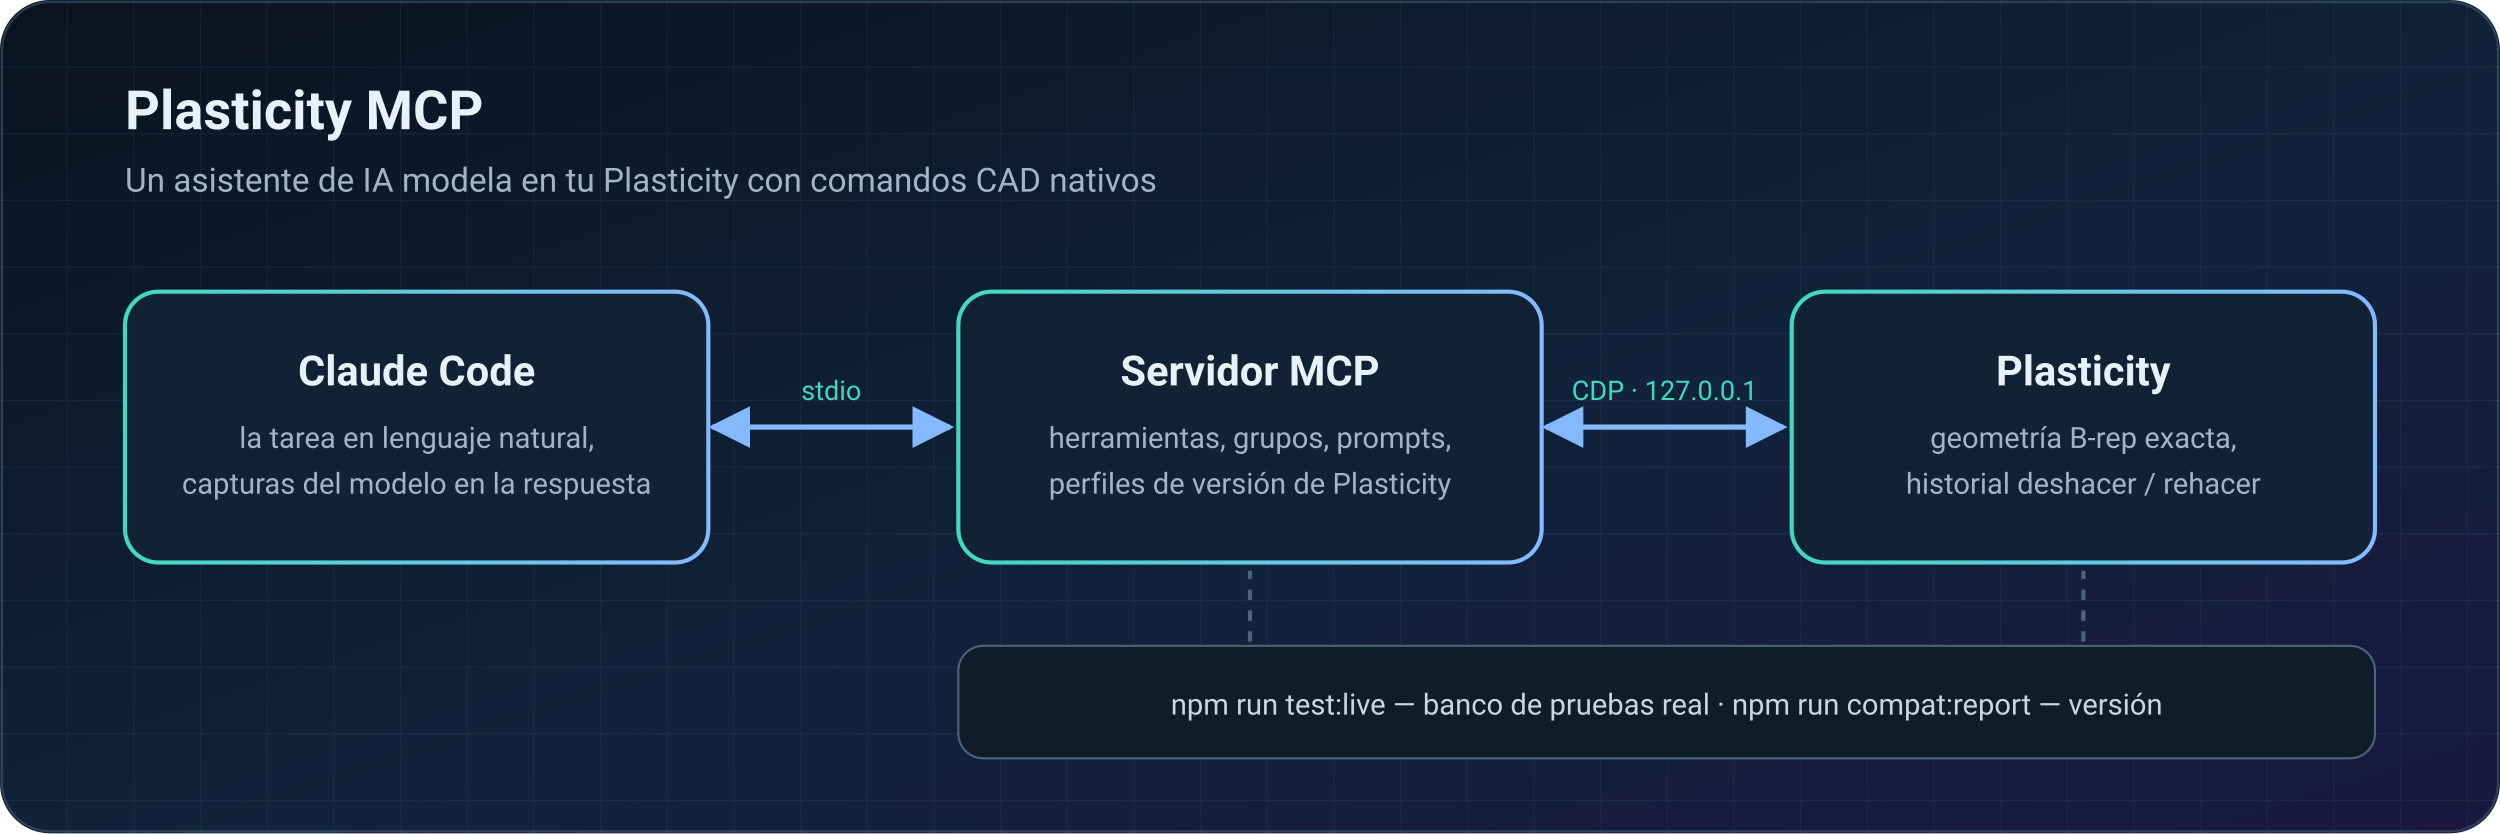
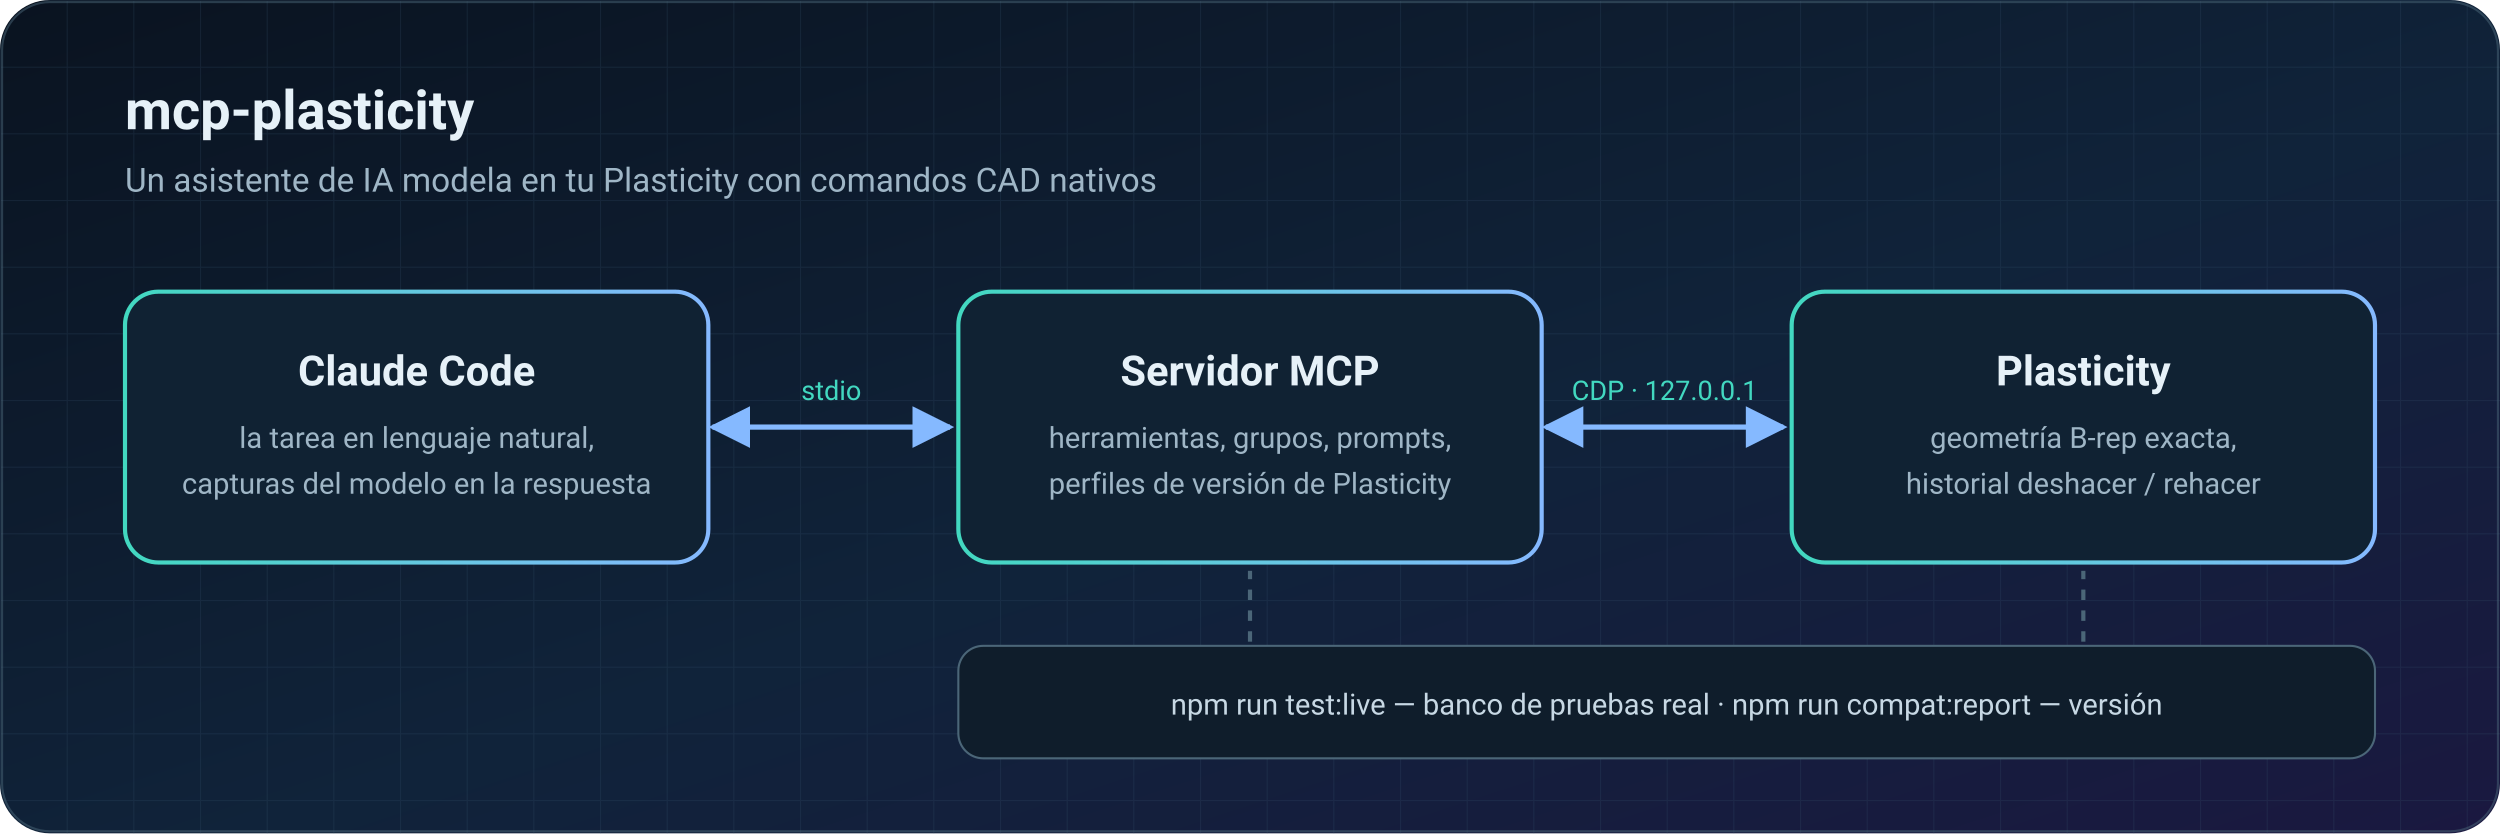
<svg xmlns="http://www.w3.org/2000/svg" width="1200" height="400" viewBox="0 0 1200 400" role="img" aria-labelledby="title">
  <defs>
    <linearGradient id="bg" x1="0" y1="0" x2="1" y2="1">
      <stop offset="0" stop-color="#0a1320" />
      <stop offset=".55" stop-color="#10233a" />
      <stop offset="1" stop-color="#1a1840" />
    </linearGradient>
    <linearGradient id="accent" x1="0" y1="0" x2="1" y2="0">
      <stop offset="0" stop-color="#42d8c0" />
      <stop offset="1" stop-color="#85b9ff" />
    </linearGradient>
    <radialGradient id="glow" cx=".5" cy=".5" r=".5">
      <stop offset="0" stop-color="#42d8c0" stop-opacity=".30" />
      <stop offset="1" stop-color="#42d8c0" stop-opacity="0" />
    </radialGradient>
    <pattern id="grid" width="32" height="32" patternUnits="userSpaceOnUse">
      <path d="M32 0H0V32" fill="none" stroke="#3a5470" stroke-opacity=".22" />
    </pattern>
    <marker id="arrow" viewBox="0 0 10 10" refX="9" refY="5" markerWidth="8" markerHeight="8" orient="auto-start-reverse">
      <path d="M0 0L10 5L0 10z" fill="#85b9ff" />
    </marker>
  </defs>
  <rect width="1200" height="400" rx="24" fill="url(#bg)" />
  <rect width="1200" height="400" rx="24" fill="url(#grid)" />
  <rect x="1" y="1" width="1198" height="398" rx="23" fill="none" stroke="#4b6678" stroke-opacity=".5" />
  <g font-family="-apple-system, 'SF Pro Display', 'Segoe UI', Roboto, 'PingFang SC', 'Hiragino Sans', 'Noto Sans CJK SC', 'Noto Sans JP', 'Microsoft YaHei', sans-serif" fill="#e6f1f8">
-     <text x="60" y="62" font-size="26" font-weight="700">Plasticity MCP</text>
+     <text x="60" y="62" font-size="26" font-weight="700">mcp-plasticity</text>
    <text x="60" y="92" font-size="16" fill="#9fb6c6">Un asistente de IA modela en tu Plasticity con comandos CAD nativos</text>
    <rect x="60" y="140" width="280" height="130" rx="16" fill="#102233" stroke="url(#accent)" stroke-width="2" />
    <text x="200" y="185" font-size="20" font-weight="600" text-anchor="middle">Claude Code</text>
    <text x="200" y="215" font-size="14" fill="#9fb6c6" text-anchor="middle">la tarea en lenguaje natural,</text>
    <text x="200" y="237" font-size="14" fill="#9fb6c6" text-anchor="middle">capturas del modelo en la respuesta</text>
    <rect x="460" y="140" width="280" height="130" rx="16" fill="#102233" stroke="url(#accent)" stroke-width="2" />
    <text x="600" y="185" font-size="20" font-weight="600" text-anchor="middle">Servidor MCP</text>
    <text x="600" y="215" font-size="14" fill="#9fb6c6" text-anchor="middle">herramientas, grupos, prompts,</text>
    <text x="600" y="237" font-size="14" fill="#9fb6c6" text-anchor="middle">perfiles de versión de Plasticity</text>
    <rect x="860" y="140" width="280" height="130" rx="16" fill="#102233" stroke="url(#accent)" stroke-width="2" />
    <text x="1000" y="185" font-size="20" font-weight="600" text-anchor="middle">Plasticity</text>
    <text x="1000" y="215" font-size="14" fill="#9fb6c6" text-anchor="middle">geometría B-rep exacta,</text>
    <text x="1000" y="237" font-size="14" fill="#9fb6c6" text-anchor="middle">historial deshacer / rehacer</text>
    <line x1="342" y1="205" x2="456" y2="205" stroke="#85b9ff" stroke-width="2.5" marker-end="url(#arrow)" marker-start="url(#arrow)" />
    <text x="399" y="192" font-size="13" fill="#42d8c0" text-anchor="middle">stdio</text>
    <line x1="742" y1="205" x2="856" y2="205" stroke="#85b9ff" stroke-width="2.5" marker-end="url(#arrow)" marker-start="url(#arrow)" />
    <text x="799" y="192" font-size="13" fill="#42d8c0" text-anchor="middle">CDP · 127.0.0.1</text>
    <rect x="460" y="310" width="680" height="54" rx="12" fill="#0f1d2b" stroke="#4b6678" />
    <text x="800" y="343" font-size="14" fill="#c7d8e4" text-anchor="middle">npm run test:live — banco de pruebas real  ·  npm run compat:report — versión</text>
    <line x1="600" y1="308" x2="600" y2="274" stroke="#4b6678" stroke-width="2" stroke-dasharray="5 5" />
    <line x1="1000" y1="308" x2="1000" y2="274" stroke="#4b6678" stroke-width="2" stroke-dasharray="5 5" />
  </g>
</svg>
